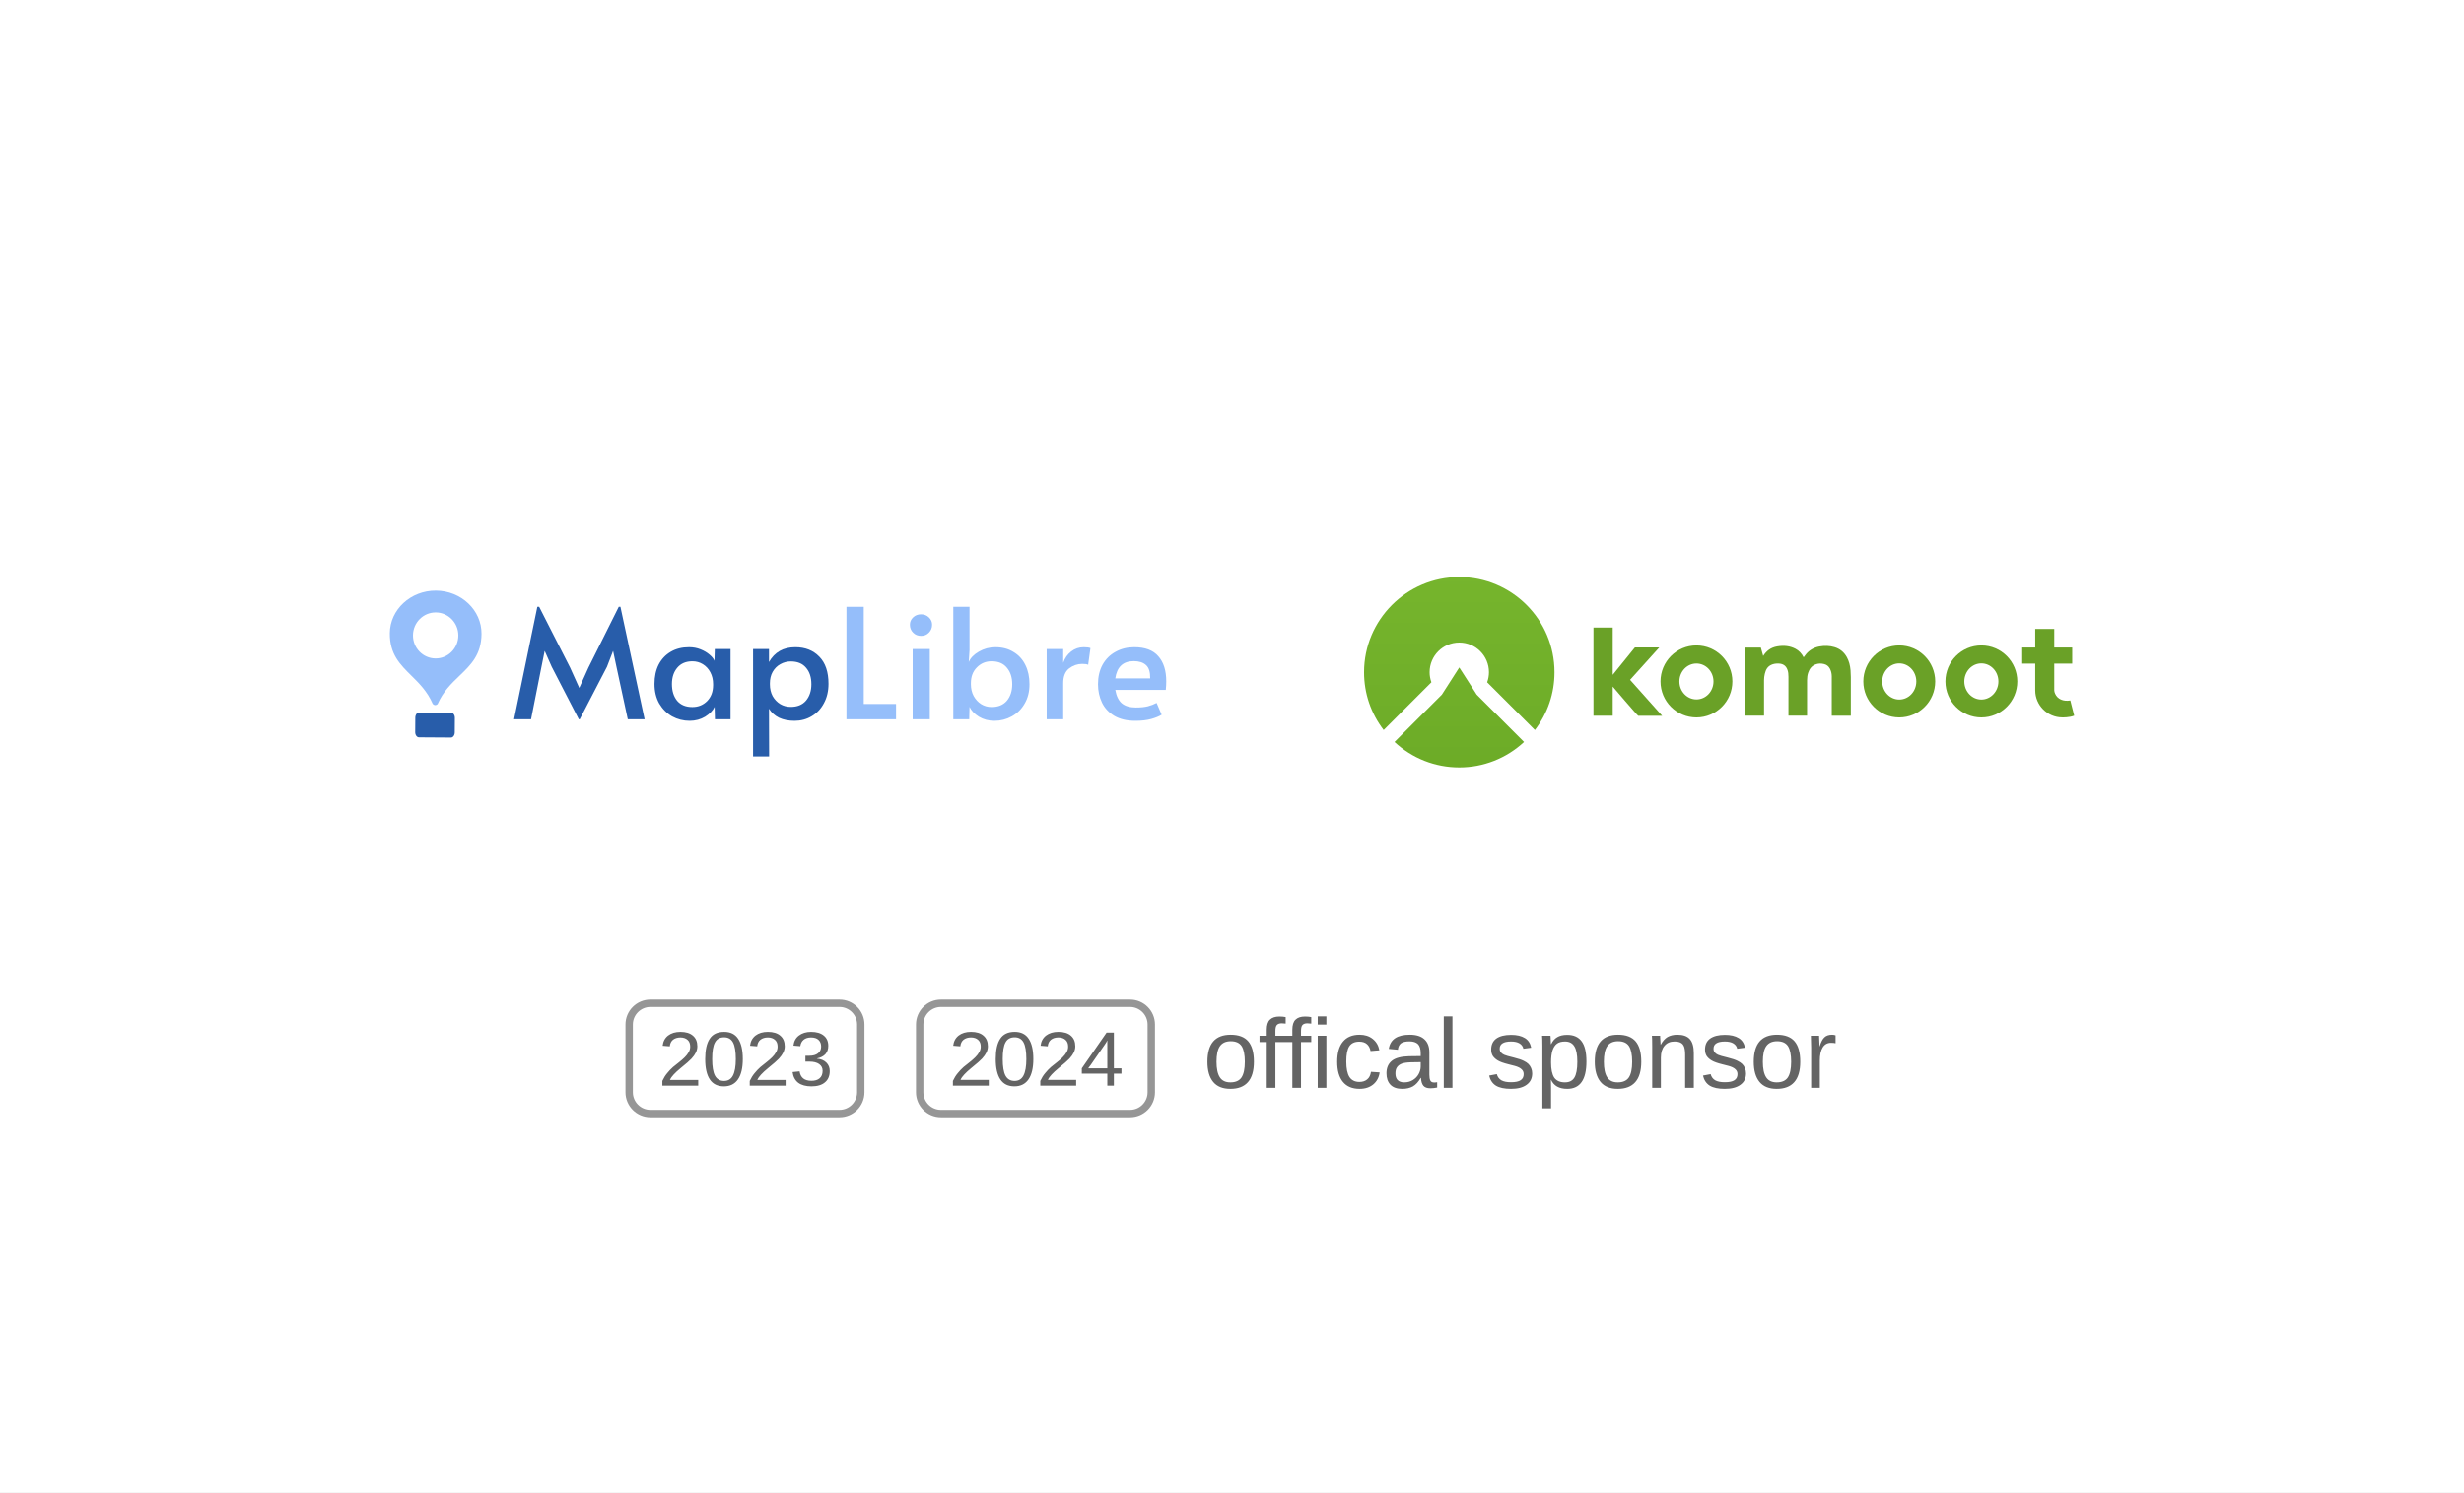
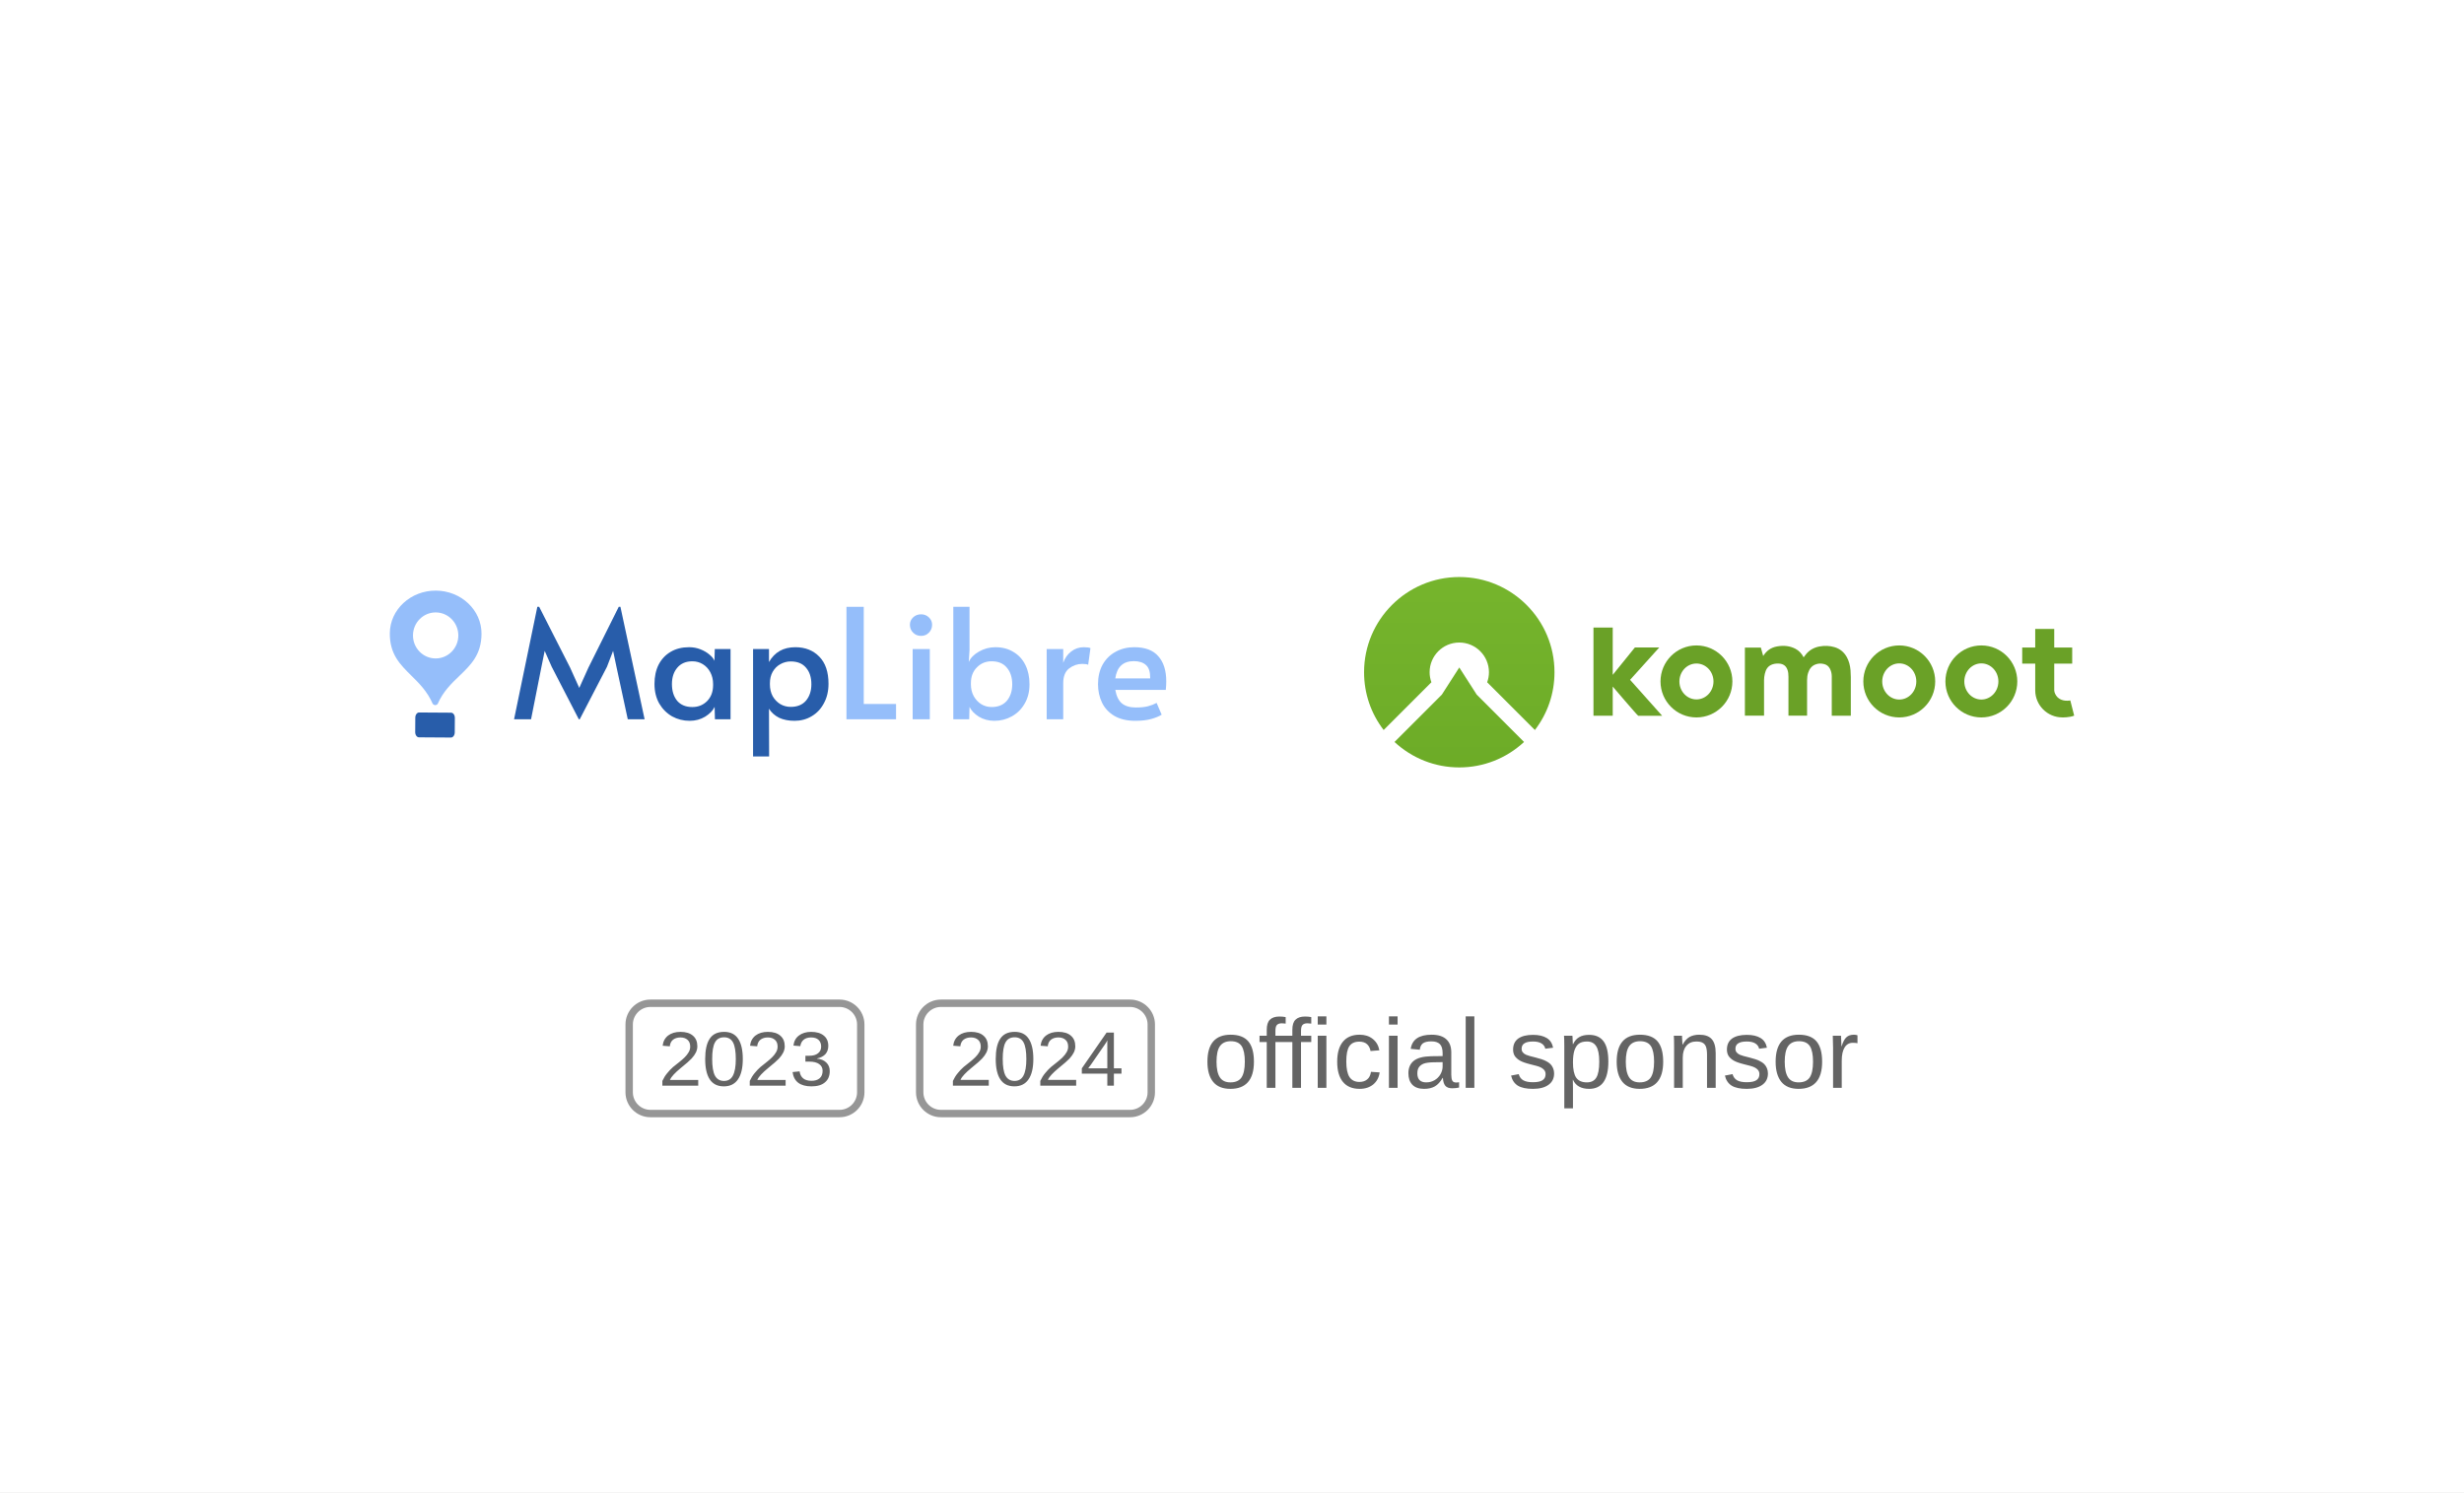
<svg xmlns="http://www.w3.org/2000/svg" xmlns:xlink="http://www.w3.org/1999/xlink" id="maplibre" width="266.575" height="161.471" viewBox="0 0 266.575 161.471" version="1.1" style="fill:none">
  <defs id="defs25">
    <style id="style872">.cls-1{fill:none;}.cls-2{fill:#1c2b33;}.cls-3{clip-path:url(#clip-path);}.cls-4{clip-path:url(#clip-path-2);}.cls-5{fill:url(#linear-gradient);}</style>
    <clipPath id="clip-path">
      <path id="path874" d="m 2079.995,1000 c -123.391,0 -219.848,92.936 -307.164,210.993 C 1652.842,1058.215 1552.495,1000 1432.409,1000 c -244.828,0 -432.414,318.621 -432.414,655.862 0,211.034 102.096,344.138 273.103,344.138 123.081,0 211.6,-58.026 368.966,-333.103 0,0 65.597,-115.841 110.725,-195.639 q 23.72,38.298 49.965,82.535 l 73.793,124.138 C 2020.294,1918.479 2100.385,2000 2245.512,2000 c 166.596,0 259.31,-134.923 259.31,-350.345 C 2504.823,1296.552 2313.007,1000 2079.995,1000 Z m -557.931,592.414 c -127.586,200 -171.724,244.828 -242.759,244.828 -73.103,0 -116.552,-64.178 -116.552,-178.621 0,-244.828 122.069,-495.172 267.586,-495.172 78.801,0 144.654,45.51 245.522,189.913 -95.779,146.911 -153.798,239.052 -153.798,239.052 z m 481.528,-25.178 -88.23,-147.148 q -35.815,-58.248 -68.838,-107.23 c 79.52,-122.735 145.113,-183.892 223.126,-183.892 162.069,0 291.724,238.621 291.724,531.724 0,111.724 -36.593,176.552 -112.414,176.552 -72.671,-3e-4 -107.387,-47.994 -245.368,-270.006 z" class="cls-1" style="fill:none" />
    </clipPath>
    <clipPath id="clip-path-2">
      <rect id="rect877" height="1010" width="1514.828" y="995" x="994.995" class="cls-1" style="fill:none" />
    </clipPath>
    <linearGradient gradientUnits="userSpaceOnUse" y2="987.277" x2="1449.08" y1="1532.941" x1="1865.507" id="linear-gradient" gradientTransform="translate(-3855.318,-955.4527)">
      <stop id="stop880" stop-color="#0869e1" offset="0.134" />
      <stop id="stop882" stop-color="#0064e0" offset="0.873" />
    </linearGradient>
    <linearGradient id="paint0_linear_45_177" x1="48" y1="6.007" x2="48" y2="102.001" gradientUnits="userSpaceOnUse">
      <stop stop-color="#8FCE3C" id="stop18" />
      <stop offset="1" stop-color="#64A322" id="stop20" />
    </linearGradient>
    <linearGradient xlink:href="#paint0_linear_45_177" id="linearGradient973" gradientUnits="userSpaceOnUse" x1="48" y1="6.007" x2="48" y2="102.001" gradientTransform="matrix(4.659896,0,0,4.659896,-558.2692,-234.9056)" />
    <linearGradient xlink:href="#paint0_linear_45_177" id="linearGradient975" gradientUnits="userSpaceOnUse" x1="48" y1="6.007" x2="48" y2="102.001" gradientTransform="matrix(4.659896,0,0,4.659896,-558.2692,-234.9056)" />
  </defs>
  <rect y="0" x="0" height="161.471" width="266.575" id="rect857" style="opacity:1;fill:#ffffff;fill-opacity:1;stroke:none;stroke-width:1.134;stroke-linecap:butt;stroke-linejoin:bevel;stroke-miterlimit:4;stroke-dasharray:none;stroke-dashoffset:0;stroke-opacity:1" />
  <text id="text865" y="82.458" x="-23.876" style="font-style:normal;font-variant:normal;font-weight:normal;font-stretch:normal;font-size:48px;line-height:1.25;font-family:serif;-inkscape-font-specification:serif;font-variant-ligatures:normal;font-variant-caps:normal;font-variant-numeric:normal;font-feature-settings:normal;text-align:start;letter-spacing:0px;word-spacing:0px;writing-mode:lr-tb;text-anchor:start;fill:#000000;fill-opacity:1;stroke:none" xml:space="preserve">
    <tspan y="126.132" x="-23.876" id="tspan863" />
  </text>
  <g id="Artboard_outline" data-name="Artboard outline" transform="translate(-3838.631,-909.0432)">
    <rect style="fill:none" y="0" class="cls-1" x="-0.005" width="6962.365" height="3000" id="rect887" />
  </g>
  <text xml:space="preserve" style="font-style:normal;font-variant:normal;font-weight:normal;font-stretch:normal;font-size:10.667px;line-height:1.25;font-family:serif;-inkscape-font-specification:serif;font-variant-ligatures:normal;font-variant-caps:normal;font-variant-numeric:normal;font-feature-settings:normal;text-align:start;letter-spacing:0px;word-spacing:0px;writing-mode:lr-tb;text-anchor:start;fill:#000000;fill-opacity:1;stroke:none" x="143.07" y="137.8" id="text1075">
    <tspan id="tspan1073" x="143.07" y="147.505" />
  </text>
  <g transform="translate(184.5998,51.08501)" id="g24">
    <path class="st1" d="M 52.2,61.7 C 48,61.5 43.7,61.4 39.5,61.4 c -4.2,0 -8.5,0.1 -12.7,0.3 -1.2,0.1 -2.3,0.1 -3.5,0.2 0.2,-2.6 0.4,-5.1 0.5,-7.7 0.1,-2.7 0.2,-5.4 0.3,-8.2 0,-1.2 0,-2.4 0,-3.6 0,-1.2 0,-2.4 0,-3.6 0,-2.7 -0.1,-5.4 -0.3,-8.2 C 23.7,28 23.5,25.5 23.3,22.9 23.1,20.2 22.8,17.4 22.5,14.7 19.7,14.5 17,14.3 14.2,14 c 0.3,2.8 0.6,5.5 0.8,8.3 0.6,6.7 0.8,13.4 0.8,20.1 0,6.6 -0.3,13.4 -0.8,20.1 -0.1,1 -0.2,1.9 -0.3,2.9 -0.2,1.8 -0.4,3.6 -0.6,5.4 2.8,-0.3 5.5,-0.5 8.3,-0.7 5.7,-0.4 11.4,-0.6 17,-0.6 4.5,0 9,0.1 13.5,0.4 -0.3,-2.6 -0.5,-5.2 -0.7,-7.7 0,-0.2 0,-0.3 0,-0.5" id="path6-6" />
    <path class="st1" d="m 63.1,42.5 c 0,-6.6 0.3,-13.4 0.8,-20.1 0.1,-1 0.2,-1.9 0.3,-2.9 0.2,-1.8 0.3,-3.6 0.6,-5.4 -2.8,0.3 -5.5,0.5 -8.3,0.7 -5.7,0.4 -11.4,0.6 -17,0.6 -4.5,0 -9,-0.1 -13.5,-0.4 0.3,2.6 0.5,5.2 0.7,7.7 0,0.2 0,0.3 0,0.5 4.2,0.2 8.5,0.3 12.7,0.3 4.2,0 8.5,-0.1 12.7,-0.3 1.2,-0.1 2.3,-0.1 3.5,-0.2 -0.2,2.6 -0.4,5.1 -0.5,7.7 h -3.5 -17 -7.4 c 0.1,2.7 0.2,5.4 0.2,8.1 0,0 0,0 0,0.1 h 7.3 16.7 3.6 c 0,1.2 0,2.4 0,3.6 0,1.2 0,2.4 0,3.6 h -3.5 -24 c 0,0 0,0 0,0.1 0,2.7 -0.1,5.4 -0.2,8.1 h 24.5 3.5 c 0.1,2.6 0.3,5.1 0.5,7.7 0.2,2.7 0.5,5.5 0.8,8.2 2.8,0.2 5.5,0.4 8.3,0.7 -0.3,-2.8 -0.6,-5.5 -0.8,-8.3 -0.7,-6.7 -1,-13.4 -1,-20.1" id="path8-0" />
    <path class="st1" d="m 201.5,49 c -0.5,1 -1.1,1.8 -1.8,2.5 -0.8,0.7 -1.7,1.2 -2.7,1.6 -1,0.4 -2.1,0.6 -3.3,0.6 -1.2,0 -2.3,-0.2 -3.3,-0.6 -1,-0.4 -1.9,-0.9 -2.7,-1.6 -0.8,-0.7 -1.4,-1.5 -1.8,-2.5 -0.4,-1 -0.7,-2.1 -0.7,-3.3 V 30.8 h 5.5 v 14.7 c 0,1 0.3,1.9 0.8,2.4 0.5,0.6 1.2,0.8 2.2,0.8 0.9,0 1.7,-0.3 2.2,-0.8 0.5,-0.6 0.8,-1.4 0.8,-2.4 V 30.8 h 5.5 v 14.8 c 0,1.3 -0.2,2.4 -0.7,3.4" id="path10-6" />
    <path class="st1" d="m 108.2,30.8 h -6 l -5,9.9 -5,-9.9 h -6 c 0.5,3.7 0.8,7.4 0.8,11.2 0,3.8 -0.3,7.5 -0.8,11.2 h 6.1 V 42.5 L 95.5,48 H 99 l 3.2,-5.5 v 10.7 h 6.1 c -0.5,-3.7 -0.8,-7.4 -0.8,-11.2 -0.2,-3.8 0.1,-7.5 0.7,-11.2" id="path12-2" />
    <path class="st1" d="m 124.3,30.8 h -6.9 c 0.5,3.7 0.8,7.4 0.8,11.2 0,3.8 -0.3,7.5 -0.8,11.2 h 6.9 c -0.5,-3.7 -0.8,-7.4 -0.8,-11.2 0,-3.8 0.3,-7.5 0.8,-11.2" id="path14-6" />
    <path class="st1" d="m 134.4,42 c 0,3.8 -0.3,7.5 -0.8,11.2 h 15.8 v -4.9 h -9.7 v -3.9 h 8.3 v -4.9 h -8.3 v -3.7 h 9.7 v -4.9 h -15.8 c 0.5,3.6 0.8,7.3 0.8,11.1" id="path16-1" />
    <path class="st1" d="m 173.4,43.1 c 0.4,-0.4 0.8,-0.8 1.2,-1.3 0.3,-0.5 0.6,-1 0.9,-1.7 0.2,-0.6 0.3,-1.3 0.3,-2.1 0,-0.9 -0.2,-1.8 -0.5,-2.7 -0.3,-0.9 -0.8,-1.6 -1.5,-2.3 -0.6,-0.7 -1.4,-1.2 -2.4,-1.6 -1,-0.4 -2.1,-0.6 -3.3,-0.6 h -9.4 c 0.5,3.7 0.8,7.4 0.8,11.2 0,3.8 -0.3,7.5 -0.8,11.2 h 6.1 v -8.3 h 1.9 l 4,8.3 h 6.4 l -4.8,-9.3 c 0.2,-0.2 0.7,-0.5 1.1,-0.8 m -3.8,-3.5 c -0.4,0.5 -1,0.7 -1.8,0.7 h -3.1 v -4.5 h 3.1 c 0.8,0 1.3,0.2 1.8,0.7 0.4,0.5 0.6,1 0.6,1.6 0,0.5 -0.2,1 -0.6,1.5" id="path18" />
    <path class="st1" d="M 230.1,30.8 H 224 v 11.3 l -7.2,-11.3 h -5.4 c 0.5,3.7 0.8,7.4 0.8,11.2 0,3.8 -0.3,7.5 -0.8,11.2 h 6.1 V 42 l 7.2,11.3 h 5.4 c -0.5,-3.7 -0.8,-7.4 -0.8,-11.2 0,-3.9 0.2,-7.6 0.8,-11.3" id="path20-8" />
    <path class="st1" d="m 255.2,35.8 v -4.9 h -15.8 c 0.5,3.7 0.8,7.4 0.8,11.2 0,3.8 -0.3,7.5 -0.8,11.2 h 15.8 v -4.9 h -9.7 v -3.9 h 8.3 v -4.9 h -8.3 v -3.7 h 9.7 z" id="path22" />
  </g>
  <text xml:space="preserve" style="font-style:normal;font-variant:normal;font-weight:normal;font-stretch:normal;font-size:10.667px;line-height:1.25;font-family:serif;-inkscape-font-specification:serif;font-variant-ligatures:normal;font-variant-caps:normal;font-variant-numeric:normal;font-feature-settings:normal;text-align:start;letter-spacing:0px;word-spacing:0px;writing-mode:lr-tb;text-anchor:start;fill:#646464;fill-opacity:1;stroke:none" x="130.177" y="117.708" id="text1053">
-     <tspan id="tspan1051" x="130.177" y="117.708" style="font-style:normal;font-variant:normal;font-weight:normal;font-stretch:normal;font-family:arial;-inkscape-font-specification:arial;fill:#646464;fill-opacity:1">offical sponsor</tspan>
+     <tspan id="tspan1051" x="130.177" y="117.708" style="font-style:normal;font-variant:normal;font-weight:normal;font-stretch:normal;font-family:arial;-inkscape-font-specification:arial;fill:#646464;fill-opacity:1">official sponsor</tspan>
  </text>
  <g id="g1117" transform="translate(-107.677,7.126955)">
    <text transform="scale(1.009392,0.9906949)" xml:space="preserve" style="font-style:normal;font-variant:normal;font-weight:normal;font-stretch:normal;font-size:30.32px;line-height:1.25;font-family:serif;-inkscape-font-specification:serif;font-variant-ligatures:normal;font-variant-caps:normal;font-variant-numeric:normal;font-feature-settings:normal;text-align:start;letter-spacing:0px;word-spacing:0px;writing-mode:lr-tb;text-anchor:start;fill:#646464;fill-opacity:1;stroke:none;stroke-width:1" x="177.248" y="111.377" id="text861-83">
      <tspan id="tspan859-8" x="177.248" y="111.377" style="font-style:normal;font-variant:normal;font-weight:normal;font-stretch:normal;font-size:8.422px;font-family:Arial;-inkscape-font-specification:Arial;fill:#646464;fill-opacity:1;stroke-width:1">2023</tspan>
    </text>
    <rect style="opacity:1;fill:none;fill-opacity:1;stroke:#969696;stroke-width:0.8;stroke-linecap:butt;stroke-linejoin:bevel;stroke-miterlimit:4;stroke-dasharray:none;stroke-dashoffset:0;stroke-opacity:1" id="rect885-3" width="25.055" height="11.934" x="175.746" y="101.426" rx="2.3" ry="2.3" />
  </g>
  <g id="g1084" transform="translate(-52.79848,-8.137633)">
    <text transform="scale(1.009392,0.9906949)" xml:space="preserve" style="font-style:normal;font-variant:normal;font-weight:normal;font-stretch:normal;font-size:30.32px;line-height:1.25;font-family:serif;-inkscape-font-specification:serif;font-variant-ligatures:normal;font-variant-caps:normal;font-variant-numeric:normal;font-feature-settings:normal;text-align:start;letter-spacing:0px;word-spacing:0px;writing-mode:lr-tb;text-anchor:start;fill:#646464;fill-opacity:1;stroke:none;stroke-width:1" x="154.019" y="126.785" id="text861-83-7">
      <tspan id="tspan859-8-8" x="154.019" y="126.785" style="font-style:normal;font-variant:normal;font-weight:normal;font-stretch:normal;font-size:8.422px;font-family:Arial;-inkscape-font-specification:Arial;fill:#646464;fill-opacity:1;stroke-width:1">2024</tspan>
    </text>
    <rect style="opacity:1;fill:none;fill-opacity:1;stroke:#969696;stroke-width:0.8;stroke-linecap:butt;stroke-linejoin:bevel;stroke-miterlimit:4;stroke-dasharray:none;stroke-dashoffset:0;stroke-opacity:1" id="rect885-3-6" width="25.055" height="11.934" x="152.298" y="116.691" rx="2.3" ry="2.3" />
  </g>
  <g id="g1025" transform="translate(5.218811,5.102189)">
    <g id="g898" style="fill:none;stroke-width:1.228" transform="matrix(0.8140195,0,0,0.8140195,16.42481,1.614059)">
      <path style="fill:#285daa;fill-opacity:1;stroke-width:1.228" d="m 46.738,80.381 -0.936,-2.115 -0.427,2.115 -1.383,6.976 h -2.258 l 3.092,-14.949 h 0.244 l 4.109,8.075 1.22,2.705 1.22,-2.705 4.027,-8.075 h 0.224 l 3.214,14.949 h -2.237 l -1.505,-6.976 -0.447,-2.115 -0.814,2.115 -3.62,6.976 h -0.122 z" id="path2-4" />
      <path style="fill:#285daa;fill-opacity:1;stroke-width:1.228" d="m 65.074,87.561 c -0.841,0 -1.62,-0.197 -2.339,-0.59 -0.705,-0.407 -1.275,-0.976 -1.708,-1.709 -0.42,-0.746 -0.631,-1.614 -0.631,-2.603 0,-0.976 0.183,-1.831 0.549,-2.563 0.38,-0.732 0.915,-1.302 1.607,-1.709 0.692,-0.407 1.505,-0.61 2.441,-0.61 0.542,0 1.051,0.095 1.525,0.285 0.475,0.19 0.875,0.427 1.2,0.712 0.325,0.271 0.542,0.542 0.651,0.814 l 0.041,-1.566 h 2.095 v 9.336 H 68.43 l -0.041,-1.648 c -0.23,0.488 -0.651,0.922 -1.261,1.302 -0.61,0.366 -1.295,0.549 -2.054,0.549 z m 0.366,-1.831 c 0.773,0 1.424,-0.264 1.953,-0.793 0.529,-0.542 0.793,-1.247 0.793,-2.115 v -0.142 c 0,-0.583 -0.122,-1.105 -0.366,-1.566 -0.244,-0.461 -0.576,-0.82 -0.997,-1.078 -0.42,-0.258 -0.881,-0.386 -1.383,-0.386 -0.868,0 -1.539,0.285 -2.014,0.854 -0.475,0.556 -0.712,1.281 -0.712,2.176 0,0.908 0.231,1.647 0.692,2.217 0.475,0.556 1.153,0.834 2.034,0.834 z" id="path4-5" />
      <path style="fill:#285daa;fill-opacity:1;stroke-width:1.228" d="m 73.499,78.022 h 2.115 v 1.729 c 0.746,-1.315 1.912,-1.973 3.498,-1.973 1.315,0 2.38,0.42 3.193,1.261 0.814,0.827 1.22,2.027 1.22,3.6 0,0.976 -0.203,1.837 -0.61,2.583 -0.393,0.746 -0.936,1.322 -1.627,1.729 -0.678,0.407 -1.437,0.61 -2.278,0.61 -0.786,0 -1.471,-0.136 -2.054,-0.407 -0.569,-0.285 -1.017,-0.685 -1.342,-1.2 l 0.02,6.346 h -2.136 z m 5.003,7.688 c 0.881,0 1.559,-0.278 2.034,-0.834 0.475,-0.57 0.712,-1.295 0.712,-2.176 0,-0.922 -0.237,-1.654 -0.712,-2.197 -0.461,-0.556 -1.139,-0.834 -2.034,-0.834 -0.488,0 -0.949,0.122 -1.383,0.366 -0.42,0.231 -0.759,0.57 -1.017,1.017 -0.244,0.434 -0.366,0.942 -0.366,1.525 v 0.142 c 0,0.583 0.122,1.105 0.366,1.566 0.258,0.447 0.597,0.8 1.017,1.058 0.42,0.244 0.881,0.366 1.383,0.366 z" id="path6-0" />
      <path style="fill:#95befa;stroke-width:1.228" d="m 85.911,72.408 h 2.298 v 12.915 h 4.292 v 2.034 h -6.59 z" id="path8-3" />
      <path style="fill:#95befa;stroke-width:1.228" d="m 94.71,78.022 h 2.278 v 9.336 h -2.278 z m 1.119,-1.749 c -0.42,0 -0.773,-0.142 -1.058,-0.427 -0.285,-0.285 -0.427,-0.637 -0.427,-1.058 0,-0.38 0.142,-0.705 0.427,-0.976 0.285,-0.271 0.637,-0.407 1.058,-0.407 0.407,0 0.753,0.136 1.037,0.407 0.285,0.271 0.427,0.597 0.427,0.976 0,0.42 -0.142,0.773 -0.427,1.058 -0.271,0.285 -0.617,0.427 -1.037,0.427 z" id="path10-61" />
      <path style="fill:#95befa;stroke-width:1.228" d="m 105.562,87.561 c -0.759,0 -1.444,-0.183 -2.054,-0.549 -0.597,-0.38 -1.01,-0.814 -1.241,-1.302 l -0.041,1.648 h -2.115 v -14.949 h 2.156 v 5.756 l -0.102,1.586 c 0.23,-0.542 0.678,-1.003 1.342,-1.383 0.678,-0.393 1.41,-0.59 2.197,-0.59 0.922,0 1.722,0.21 2.4,0.631 0.691,0.407 1.22,0.983 1.586,1.729 0.366,0.732 0.549,1.586 0.549,2.563 0,0.99 -0.217,1.851 -0.651,2.583 -0.42,0.732 -0.99,1.295 -1.708,1.688 -0.705,0.393 -1.478,0.59 -2.319,0.59 z m -0.366,-1.831 c 0.881,0 1.559,-0.278 2.034,-0.834 0.475,-0.57 0.712,-1.302 0.712,-2.197 0,-0.908 -0.237,-1.641 -0.712,-2.197 -0.461,-0.57 -1.139,-0.854 -2.034,-0.854 -0.773,0 -1.424,0.271 -1.953,0.814 -0.529,0.529 -0.793,1.227 -0.793,2.095 v 0.142 c 0,0.583 0.122,1.105 0.366,1.566 0.258,0.461 0.59,0.82 0.997,1.078 0.42,0.258 0.881,0.386 1.383,0.386 z" id="path12-0" />
      <path style="fill:#95befa;stroke-width:1.228" d="m 112.522,78.022 h 2.197 v 1.831 c 0.217,-0.624 0.569,-1.125 1.058,-1.505 0.488,-0.38 1.044,-0.569 1.668,-0.569 0.434,0 0.732,0.041 0.895,0.122 l -0.305,2.217 c -0.122,-0.081 -0.387,-0.122 -0.793,-0.122 -0.637,0 -1.22,0.203 -1.749,0.61 -0.515,0.407 -0.773,1.058 -0.773,1.953 v 4.8 h -2.197 z" id="path14-63" />
      <path style="fill:#95befa;stroke-width:1.228" d="m 124.305,87.561 c -1.112,0 -2.04,-0.217 -2.786,-0.651 -0.746,-0.447 -1.295,-1.037 -1.647,-1.77 -0.353,-0.746 -0.529,-1.559 -0.529,-2.441 0,-0.99 0.204,-1.858 0.611,-2.603 0.42,-0.746 0.996,-1.315 1.728,-1.709 0.733,-0.407 1.56,-0.61 2.482,-0.61 1.437,0 2.501,0.4 3.192,1.2 0.705,0.786 1.058,1.898 1.058,3.336 0,0.366 -0.021,0.746 -0.061,1.139 h -6.712 c 0.149,0.827 0.441,1.424 0.874,1.79 0.447,0.366 1.065,0.549 1.851,0.549 0.651,0 1.187,-0.054 1.607,-0.163 0.42,-0.108 0.807,-0.258 1.159,-0.447 l 0.671,1.566 c -0.339,0.217 -0.799,0.407 -1.383,0.57 -0.583,0.163 -1.288,0.244 -2.115,0.244 z m 1.973,-5.634 c 0.014,-0.841 -0.169,-1.431 -0.549,-1.769 -0.38,-0.353 -0.922,-0.529 -1.627,-0.529 -1.424,0 -2.245,0.766 -2.462,2.298 z" id="path16-2" />
      <g id="g849" transform="matrix(1.155828,0,0,1.155828,9.812851,100.7358)" style="opacity:1;fill:none;stroke-width:1.063">
        <path id="path6-6-0" d="m 18.635,-26.372 c -2.907,-0.019 -5.287,2.182 -5.305,4.905 -0.016,2.411 1.177,3.589 2.468,4.864 0.9,0.889 1.848,1.825 2.469,3.26 0.042,0.034 0.07,0.057 0.082,0.067 a 0.304,0.304 0 0 0 0.2,0.076 0.305,0.305 0 0 0 0.201,-0.073 c 0.003,-0.003 0.009,-0.005 0.017,-0.009 0.02,-0.009 0.051,-0.022 0.066,-0.058 0.618,-1.421 1.58,-2.345 2.498,-3.227 1.308,-1.256 2.528,-2.427 2.544,-4.832 0.018,-2.723 -2.333,-4.955 -5.24,-4.973 z m -0.051,7.801 c 1.44,0.009 2.614,-1.168 2.624,-2.629 0.009,-1.461 -1.15,-2.654 -2.59,-2.663 -1.44,-0.009 -2.614,1.168 -2.624,2.629 -0.009,1.461 1.15,2.654 2.59,2.663 z" style="clip-rule:evenodd;fill:#95befa;fill-opacity:1;fill-rule:evenodd;stroke-width:1.063" />
        <path id="path8-2" d="m 16.7,-12.357 c -0.24,-0.002 -0.437,0.264 -0.439,0.593 l -0.011,1.666 c -0.002,0.329 0.191,0.597 0.431,0.599 l 3.677,0.024 c 0.24,0.002 0.437,-0.264 0.439,-0.593 l 0.011,-1.666 c 0.002,-0.329 -0.191,-0.597 -0.431,-0.599 z" style="clip-rule:evenodd;fill:#285daa;fill-opacity:1;fill-rule:evenodd;stroke-width:1.063" />
      </g>
    </g>
    <g style="stroke-width:4.66" transform="matrix(0.2145971,0,0,0.2145971,114.5841,45.30785)" id="g985">
      <path style="fill:#6aa127;stroke-width:4.66" d="m 265.955,91.542 h 12.291 l -14.721,16.325 16.166,18.119 h -12.069 c -0.286,0 -12.847,-14.721 -12.847,-14.721 v 14.705 h -9.703 V 81.506 h 9.703 v 23.852 z" id="path2-3" />
      <path style="clip-rule:evenodd;fill:#6aa127;fill-rule:evenodd;stroke-width:4.66" d="m 278.865,108.677 c 0,-10.02 8.115,-18.151 18.119,-18.151 10.005,0 18.119,8.131 18.119,18.151 0,10.02 -8.114,18.151 -18.119,18.151 -10.004,0 -18.119,-8.115 -18.119,-18.151 z m 9.528,0.016 c 0,5.002 3.843,9.052 8.591,9.052 4.748,0 8.591,-4.049 8.591,-9.052 0,-5.002 -3.843,-9.052 -8.591,-9.052 -4.748,0 -8.591,4.049 -8.591,9.052 z" id="path4-7" />
      <path style="clip-rule:evenodd;fill:#6aa127;fill-rule:evenodd;stroke-width:4.66" d="m 381.117,108.677 c 0,-10.02 8.115,-18.151 18.119,-18.151 10.004,0 18.119,8.131 18.119,18.151 0,10.02 -8.115,18.151 -18.119,18.151 -10.004,0 -18.119,-8.115 -18.119,-18.151 z m 9.528,0.016 c 0,5.034 3.843,9.115 8.591,9.115 4.748,0 8.591,-4.081 8.591,-9.115 0,-5.034 -3.843,-9.115 -8.591,-9.115 -4.748,0 -8.591,4.081 -8.591,9.115 z" id="path6-4" />
      <path style="clip-rule:evenodd;fill:#6aa127;fill-rule:evenodd;stroke-width:4.66" d="m 440.619,90.526 c -10.004,0 -18.119,8.131 -18.119,18.151 0,10.036 8.115,18.151 18.119,18.151 10.005,0 18.12,-8.131 18.12,-18.151 0,-10.02 -8.115,-18.151 -18.12,-18.151 z m 0,27.282 c -4.748,0 -8.591,-4.081 -8.591,-9.115 0,-5.034 3.843,-9.115 8.591,-9.115 4.749,0 8.592,4.081 8.592,9.115 0,5.034 -3.859,9.115 -8.592,9.115 z" id="path8-5" />
      <path style="fill:#6aa127;stroke-width:4.66" d="m 485.465,118.268 c -3.637,0.619 -5.701,-0.842 -6.559,-1.731 -0.889,-0.921 -1.54,-2.414 -1.54,-3.382 V 99.704 h 9.052 v -8.115 h -9.052 v -9.369 h -9.592 v 9.369 h -6.558 v 8.115 h 6.558 v 13.435 c 0,7.543 6.13,13.673 13.673,13.673 0,0 3.51,0.127 5.971,-0.889 z" id="path10-2" />
      <path style="fill:#6aa127;stroke-width:4.66" d="m 331.063,108.121 c -0.032,4.335 0,17.802 0,17.802 v 0.016 h -9.655 V 91.621 h 8.051 l 1.175,4.224 c 1.684,-2.62 3.811,-4.24 6.972,-4.812 3.525,-0.635 6.574,-0.238 9.305,1.191 1.747,0.921 3.129,2.366 4.113,4.303 0.016,-0.032 0.048,-0.079 0.08,-0.111 0.396,-0.54 0.794,-1.08 1.222,-1.588 1.7,-2.001 3.923,-3.255 6.607,-3.764 2.667,-0.492 5.224,-0.397 7.622,0.318 2.747,0.81 4.859,2.525 6.257,5.082 1.048,1.906 1.651,4.081 1.858,6.622 0.095,1.239 0.143,2.35 0.143,3.43 v 19.437 h -9.608 c 0,0 0.032,-14.991 0,-19.866 -0.016,-1.493 -0.365,-2.827 -1,-3.97 -0.667,-1.175 -1.604,-1.89 -2.89,-2.207 -1.588,-0.397 -2.922,-0.334 -4.32,0.206 -1.794,0.683 -3.001,2.064 -3.7,4.208 -0.365,1.112 -0.54,2.366 -0.54,3.795 v 17.802 h -9.385 v -19.564 c 0,-1.175 -0.063,-2.557 -0.603,-3.827 -0.747,-1.794 -2.097,-2.731 -4.145,-2.858 -1.54,-0.095 -2.843,0.127 -3.986,0.667 -1.826,0.873 -2.684,2.382 -3.192,4.526 -0.238,1.032 -0.381,2.128 -0.381,3.255 z" id="path12-5" />
      <path style="fill:url(#linearGradient973);stroke-width:4.66" d="m 129.418,104.034 c 0,-26.461 21.539,-48 48,-48 26.477,0 48,21.539 48,48 0,10.651 -3.418,20.7 -9.875,29.136 l -24.071,-24.071 c 0.601,-1.646 0.902,-3.355 0.902,-5.08 0,-8.245 -6.71,-14.955 -14.956,-14.955 -8.245,0 -14.956,6.71 -14.956,14.955 0,1.725 0.301,3.434 0.902,5.08 l -24.071,24.071 c -6.457,-8.419 -9.875,-18.485 -9.875,-29.136 z" id="path14-4" />
      <path style="fill:url(#linearGradient975);stroke-width:4.66" d="m 168.619,115.35 8.799,-13.721 8.799,13.721 23.85,23.85 c -8.91,8.277 -20.479,12.835 -32.649,12.835 -12.17,0 -23.739,-4.558 -32.649,-12.835 z" id="path16-7" />
    </g>
  </g>
</svg>
